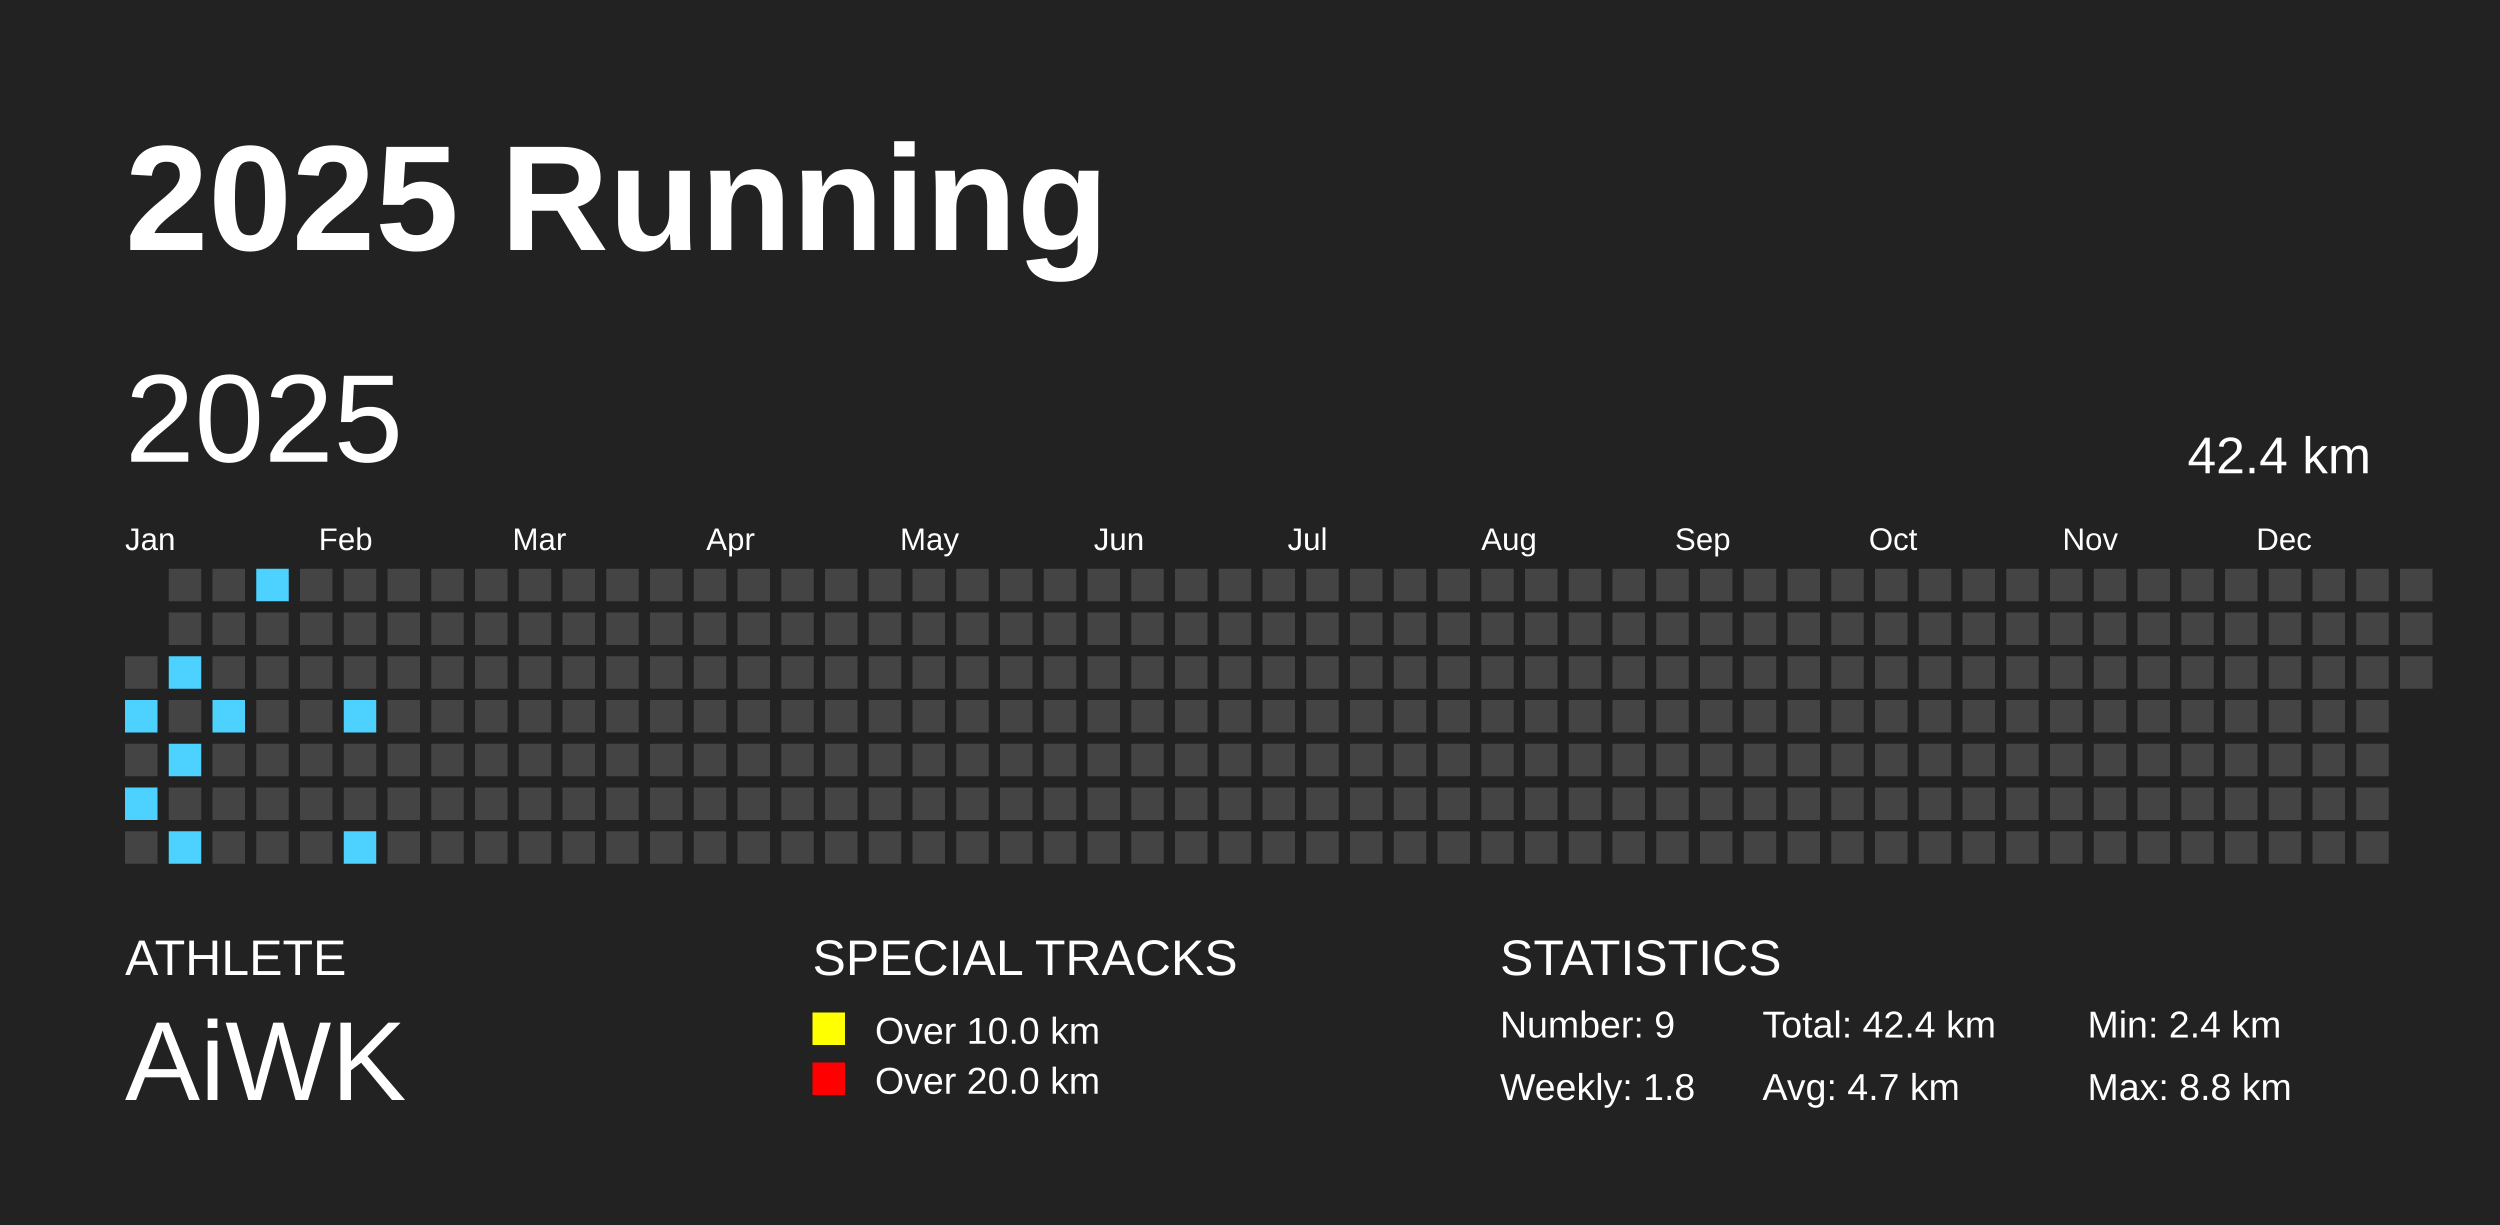
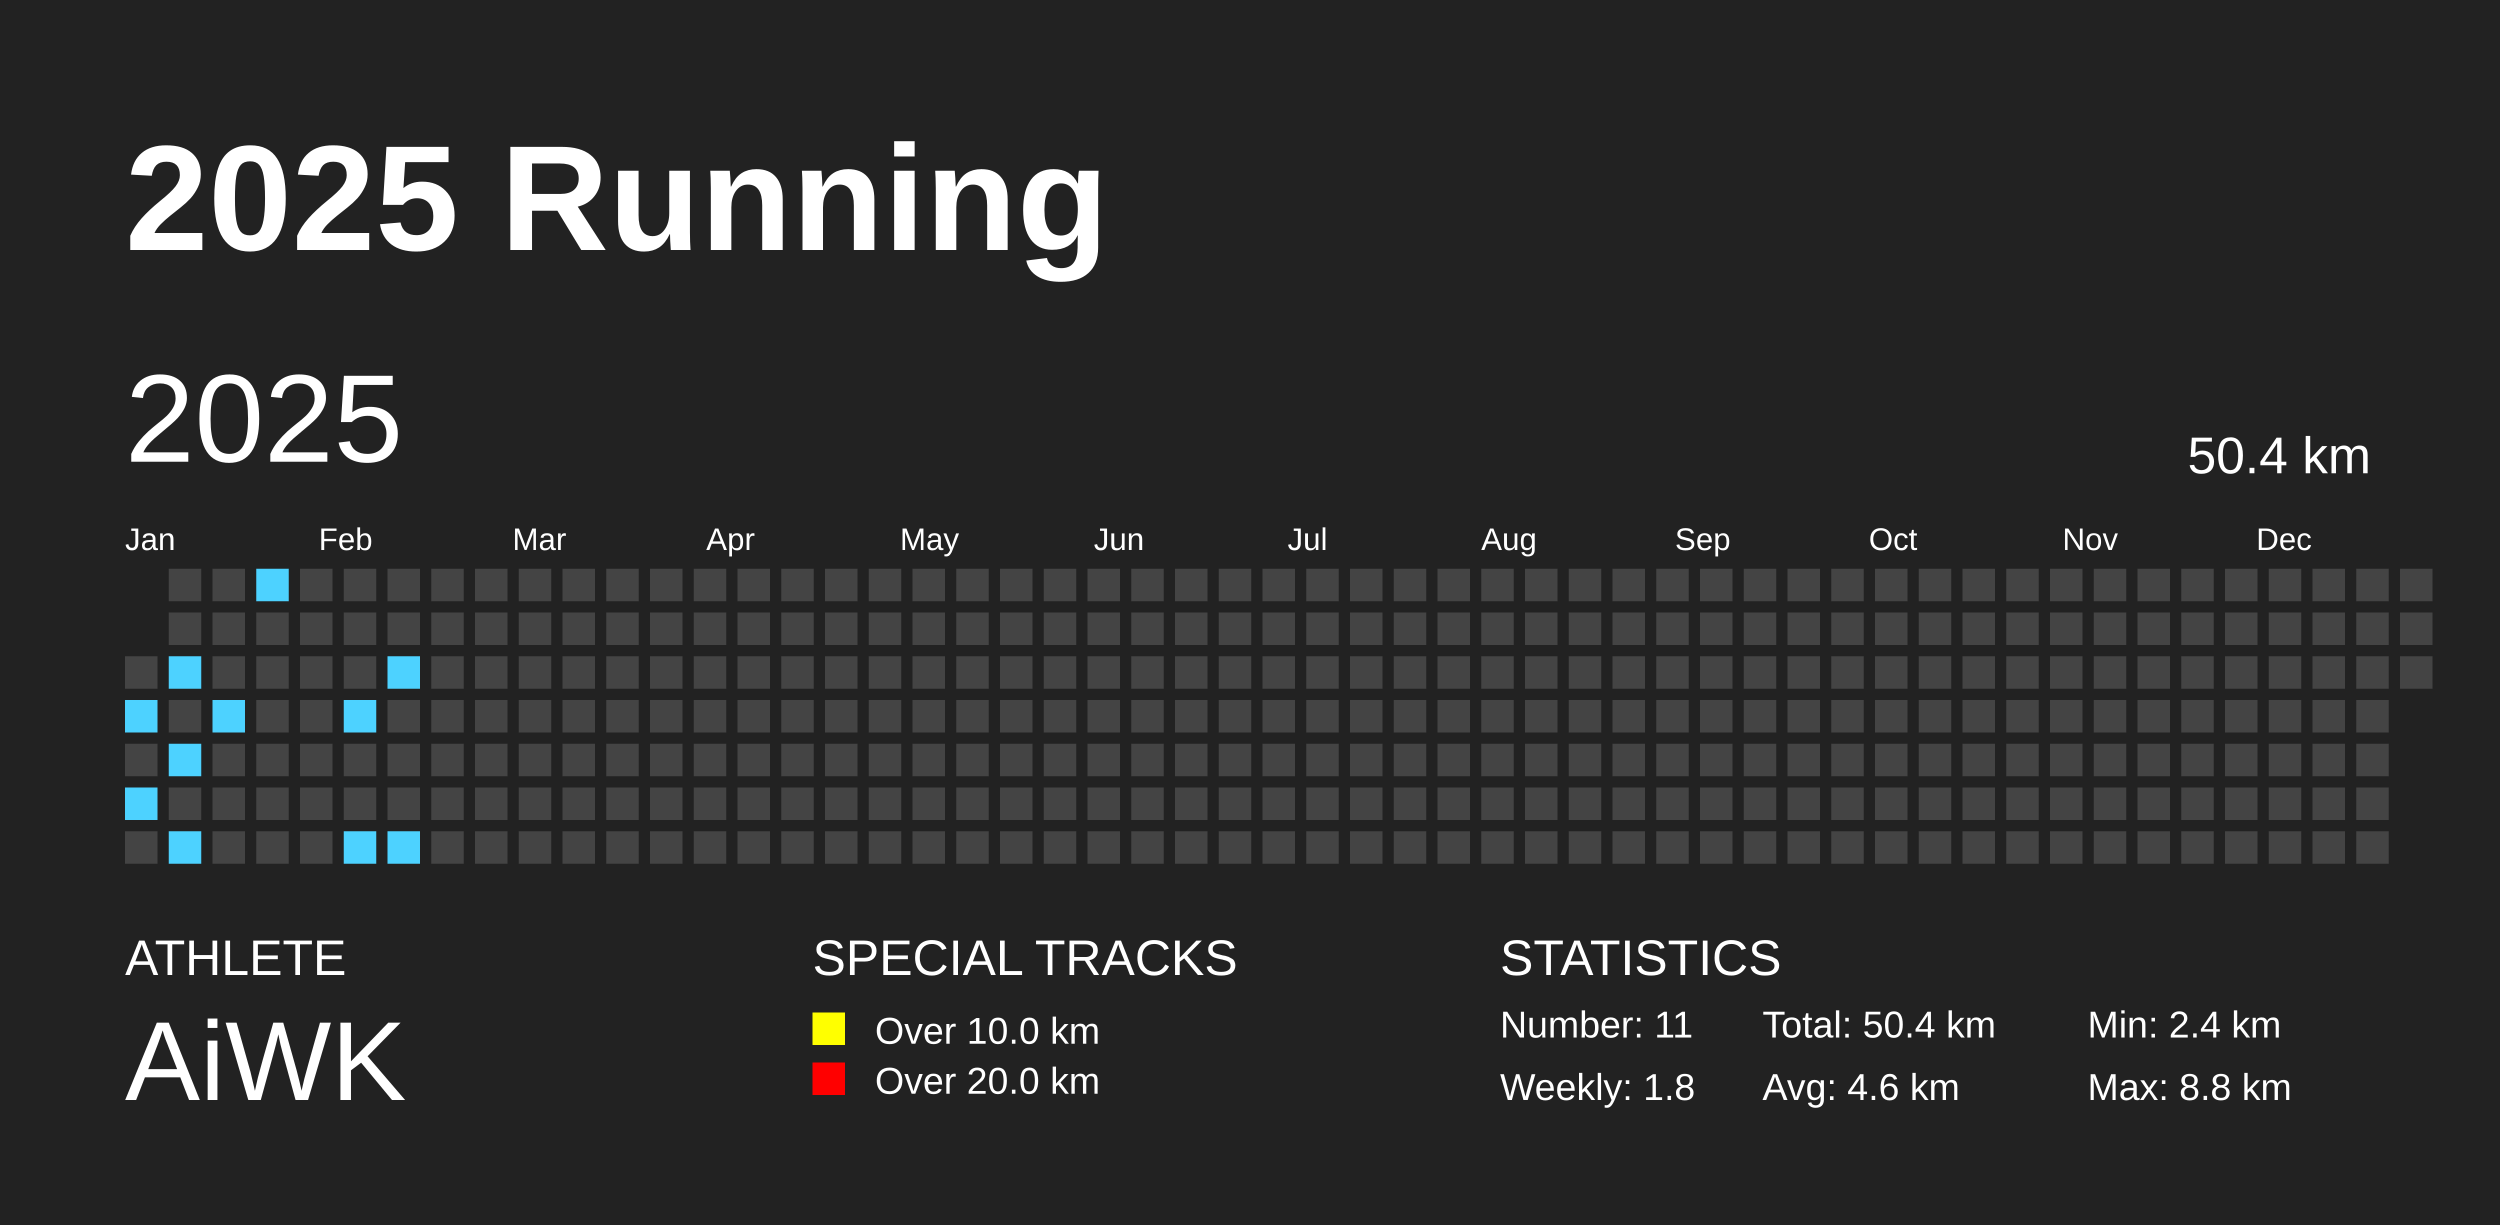
<svg xmlns="http://www.w3.org/2000/svg" baseProfile="full" height="98mm" version="1.1" viewBox="0,0,200,98" width="200mm">
  <defs />
  <rect fill="#222222" height="98" width="200" x="0" y="0" />
  <text fill="#FFFFFF" style="font-size:12px; font-family:Arial; font-weight:bold;" x="10" y="20">2025 Running</text>
  <text fill="#FFFFFF" style="font-size:4px; font-family:Arial" x="10" y="78">ATHLETE</text>
  <text fill="#FFFFFF" style="font-size:9px; font-family:Arial" x="10" y="88">AiWK</text>
  <text fill="#FFFFFF" style="font-size:4px; font-family:Arial" x="65" y="78">SPECIAL TRACKS</text>
  <rect fill="yellow" height="2.6" width="2.6" x="65" y="81" />
  <text fill="#FFFFFF" style="font-size:3px; font-family:Arial" x="70" y="83.5">Over 10.0 km</text>
  <rect fill="red" height="2.6" width="2.6" x="65" y="85" />
  <text fill="#FFFFFF" style="font-size:3px; font-family:Arial" x="70" y="87.5">Over 20.0 km</text>
  <text fill="#FFFFFF" style="font-size:4px; font-family:Arial" x="120" y="78">STATISTICS</text>
-   <text fill="#FFFFFF" style="font-size:3px; font-family:Arial" x="120" y="83">Number: 9</text>
+   <text fill="#FFFFFF" style="font-size:3px; font-family:Arial" x="120" y="83">Number: 11</text>
  <text fill="#FFFFFF" style="font-size:3px; font-family:Arial" x="120" y="88">Weekly: 1.8</text>
-   <text fill="#FFFFFF" style="font-size:3px; font-family:Arial" x="141" y="83">Total: 42.4 km</text>
-   <text fill="#FFFFFF" style="font-size:3px; font-family:Arial" x="141" y="88">Avg: 4.7 km</text>
+   <text fill="#FFFFFF" style="font-size:3px; font-family:Arial" x="141" y="83">Total: 50.4 km</text>
+   <text fill="#FFFFFF" style="font-size:3px; font-family:Arial" x="141" y="88">Avg: 4.6 km</text>
  <text fill="#FFFFFF" style="font-size:3px; font-family:Arial" x="167" y="83">Min: 2.4 km</text>
  <text fill="#FFFFFF" style="font-size:3px; font-family:Arial" x="167" y="88">Max: 8.8 km</text>
  <text dominant-baseline="hanging" fill="#FFFFFF" style="font-size:10.0px; font-family:Arial;" x="10" y="30">2025</text>
-   <text dominant-baseline="hanging" fill="#FFFFFF" style="font-size:4.125px; font-family:Arial;" x="175" y="35">42.4 km</text>
+   <text dominant-baseline="hanging" fill="#FFFFFF" style="font-size:4.125px; font-family:Arial;" x="175" y="35">50.4 km</text>
  <text fill="#FFFFFF" style="font-size:2.5px; font-family:Arial" x="10.0" y="44">Jan</text>
  <text fill="#FFFFFF" style="font-size:2.5px; font-family:Arial" x="25.5" y="44">Feb</text>
  <text fill="#FFFFFF" style="font-size:2.5px; font-family:Arial" x="41.0" y="44">Mar</text>
  <text fill="#FFFFFF" style="font-size:2.5px; font-family:Arial" x="56.5" y="44">Apr</text>
  <text fill="#FFFFFF" style="font-size:2.5px; font-family:Arial" x="72.0" y="44">May</text>
  <text fill="#FFFFFF" style="font-size:2.5px; font-family:Arial" x="87.5" y="44">Jun</text>
  <text fill="#FFFFFF" style="font-size:2.5px; font-family:Arial" x="103.0" y="44">Jul</text>
  <text fill="#FFFFFF" style="font-size:2.5px; font-family:Arial" x="118.5" y="44">Aug</text>
  <text fill="#FFFFFF" style="font-size:2.5px; font-family:Arial" x="134.0" y="44">Sep</text>
  <text fill="#FFFFFF" style="font-size:2.5px; font-family:Arial" x="149.5" y="44">Oct</text>
  <text fill="#FFFFFF" style="font-size:2.5px; font-family:Arial" x="165.0" y="44">Nov</text>
  <text fill="#FFFFFF" style="font-size:2.5px; font-family:Arial" x="180.5" y="44">Dec</text>
  <rect fill="#444444" height="2.6" width="2.6" x="10.0" y="52.5" />
  <rect fill="#4DD2FF" height="2.6" width="2.6" x="10.0" y="56.0" />
  <rect fill="#444444" height="2.6" width="2.6" x="10.0" y="59.5" />
  <rect fill="#4DD2FF" height="2.6" width="2.6" x="10.0" y="63.0" />
  <rect fill="#444444" height="2.6" width="2.6" x="10.0" y="66.5" />
  <rect fill="#444444" height="2.6" width="2.6" x="13.5" y="45.5" />
  <rect fill="#444444" height="2.6" width="2.6" x="13.5" y="49.0" />
  <rect fill="#4DD2FF" height="2.6" width="2.6" x="13.5" y="52.5" />
  <rect fill="#444444" height="2.6" width="2.6" x="13.5" y="56.0" />
  <rect fill="#4DD2FF" height="2.6" width="2.6" x="13.5" y="59.5" />
  <rect fill="#444444" height="2.6" width="2.6" x="13.5" y="63.0" />
  <rect fill="#4DD2FF" height="2.6" width="2.6" x="13.5" y="66.5" />
  <rect fill="#444444" height="2.6" width="2.6" x="17.0" y="45.5" />
  <rect fill="#444444" height="2.6" width="2.6" x="17.0" y="49.0" />
  <rect fill="#444444" height="2.6" width="2.6" x="17.0" y="52.5" />
  <rect fill="#4DD2FF" height="2.6" width="2.6" x="17.0" y="56.0" />
  <rect fill="#444444" height="2.6" width="2.6" x="17.0" y="59.5" />
  <rect fill="#444444" height="2.6" width="2.6" x="17.0" y="63.0" />
  <rect fill="#444444" height="2.6" width="2.6" x="17.0" y="66.5" />
  <rect fill="#4DD2FF" height="2.6" width="2.6" x="20.5" y="45.5" />
  <rect fill="#444444" height="2.6" width="2.6" x="20.5" y="49.0" />
  <rect fill="#444444" height="2.6" width="2.6" x="20.5" y="52.5" />
  <rect fill="#444444" height="2.6" width="2.6" x="20.5" y="56.0" />
  <rect fill="#444444" height="2.6" width="2.6" x="20.5" y="59.5" />
  <rect fill="#444444" height="2.6" width="2.6" x="20.5" y="63.0" />
  <rect fill="#444444" height="2.6" width="2.6" x="20.5" y="66.5" />
  <rect fill="#444444" height="2.6" width="2.6" x="24.0" y="45.5" />
  <rect fill="#444444" height="2.6" width="2.6" x="24.0" y="49.0" />
  <rect fill="#444444" height="2.6" width="2.6" x="24.0" y="52.5" />
  <rect fill="#444444" height="2.6" width="2.6" x="24.0" y="56.0" />
  <rect fill="#444444" height="2.6" width="2.6" x="24.0" y="59.5" />
  <rect fill="#444444" height="2.6" width="2.6" x="24.0" y="63.0" />
  <rect fill="#444444" height="2.6" width="2.6" x="24.0" y="66.5" />
  <rect fill="#444444" height="2.6" width="2.6" x="27.5" y="45.5" />
  <rect fill="#444444" height="2.6" width="2.6" x="27.5" y="49.0" />
  <rect fill="#444444" height="2.6" width="2.6" x="27.5" y="52.5" />
  <rect fill="#4DD2FF" height="2.6" width="2.6" x="27.5" y="56.0" />
  <rect fill="#444444" height="2.6" width="2.6" x="27.5" y="59.5" />
  <rect fill="#444444" height="2.6" width="2.6" x="27.5" y="63.0" />
  <rect fill="#4DD2FF" height="2.6" width="2.6" x="27.5" y="66.5" />
  <rect fill="#444444" height="2.6" width="2.6" x="31.0" y="45.5" />
  <rect fill="#444444" height="2.6" width="2.6" x="31.0" y="49.0" />
-   <rect fill="#444444" height="2.6" width="2.6" x="31.0" y="52.5" />
+   <rect fill="#4DD2FF" height="2.6" width="2.6" x="31.0" y="52.5" />
  <rect fill="#444444" height="2.6" width="2.6" x="31.0" y="56.0" />
  <rect fill="#444444" height="2.6" width="2.6" x="31.0" y="59.5" />
  <rect fill="#444444" height="2.6" width="2.6" x="31.0" y="63.0" />
-   <rect fill="#444444" height="2.6" width="2.6" x="31.0" y="66.5" />
+   <rect fill="#4DD2FF" height="2.6" width="2.6" x="31.0" y="66.5" />
  <rect fill="#444444" height="2.6" width="2.6" x="34.5" y="45.5" />
  <rect fill="#444444" height="2.6" width="2.6" x="34.5" y="49.0" />
  <rect fill="#444444" height="2.6" width="2.6" x="34.5" y="52.5" />
  <rect fill="#444444" height="2.6" width="2.6" x="34.5" y="56.0" />
  <rect fill="#444444" height="2.6" width="2.6" x="34.5" y="59.5" />
  <rect fill="#444444" height="2.6" width="2.6" x="34.5" y="63.0" />
  <rect fill="#444444" height="2.6" width="2.6" x="34.5" y="66.5" />
  <rect fill="#444444" height="2.6" width="2.6" x="38.0" y="45.5" />
  <rect fill="#444444" height="2.6" width="2.6" x="38.0" y="49.0" />
  <rect fill="#444444" height="2.6" width="2.6" x="38.0" y="52.5" />
  <rect fill="#444444" height="2.6" width="2.6" x="38.0" y="56.0" />
  <rect fill="#444444" height="2.6" width="2.6" x="38.0" y="59.5" />
  <rect fill="#444444" height="2.6" width="2.6" x="38.0" y="63.0" />
  <rect fill="#444444" height="2.6" width="2.6" x="38.0" y="66.5" />
  <rect fill="#444444" height="2.6" width="2.6" x="41.5" y="45.5" />
  <rect fill="#444444" height="2.6" width="2.6" x="41.5" y="49.0" />
  <rect fill="#444444" height="2.6" width="2.6" x="41.5" y="52.5" />
  <rect fill="#444444" height="2.6" width="2.6" x="41.5" y="56.0" />
  <rect fill="#444444" height="2.6" width="2.6" x="41.5" y="59.5" />
  <rect fill="#444444" height="2.6" width="2.6" x="41.5" y="63.0" />
  <rect fill="#444444" height="2.6" width="2.6" x="41.5" y="66.5" />
  <rect fill="#444444" height="2.6" width="2.6" x="45.0" y="45.5" />
  <rect fill="#444444" height="2.6" width="2.6" x="45.0" y="49.0" />
  <rect fill="#444444" height="2.6" width="2.6" x="45.0" y="52.5" />
  <rect fill="#444444" height="2.6" width="2.6" x="45.0" y="56.0" />
  <rect fill="#444444" height="2.6" width="2.6" x="45.0" y="59.5" />
  <rect fill="#444444" height="2.6" width="2.6" x="45.0" y="63.0" />
  <rect fill="#444444" height="2.6" width="2.6" x="45.0" y="66.5" />
  <rect fill="#444444" height="2.6" width="2.6" x="48.5" y="45.5" />
  <rect fill="#444444" height="2.6" width="2.6" x="48.5" y="49.0" />
  <rect fill="#444444" height="2.6" width="2.6" x="48.5" y="52.5" />
  <rect fill="#444444" height="2.6" width="2.6" x="48.5" y="56.0" />
  <rect fill="#444444" height="2.6" width="2.6" x="48.5" y="59.5" />
  <rect fill="#444444" height="2.6" width="2.6" x="48.5" y="63.0" />
  <rect fill="#444444" height="2.6" width="2.6" x="48.5" y="66.5" />
  <rect fill="#444444" height="2.6" width="2.6" x="52.0" y="45.5" />
  <rect fill="#444444" height="2.6" width="2.6" x="52.0" y="49.0" />
  <rect fill="#444444" height="2.6" width="2.6" x="52.0" y="52.5" />
  <rect fill="#444444" height="2.6" width="2.6" x="52.0" y="56.0" />
  <rect fill="#444444" height="2.6" width="2.6" x="52.0" y="59.5" />
  <rect fill="#444444" height="2.6" width="2.6" x="52.0" y="63.0" />
  <rect fill="#444444" height="2.6" width="2.6" x="52.0" y="66.5" />
  <rect fill="#444444" height="2.6" width="2.6" x="55.5" y="45.5" />
  <rect fill="#444444" height="2.6" width="2.6" x="55.5" y="49.0" />
  <rect fill="#444444" height="2.6" width="2.6" x="55.5" y="52.5" />
  <rect fill="#444444" height="2.6" width="2.6" x="55.5" y="56.0" />
  <rect fill="#444444" height="2.6" width="2.6" x="55.5" y="59.5" />
  <rect fill="#444444" height="2.6" width="2.6" x="55.5" y="63.0" />
  <rect fill="#444444" height="2.6" width="2.6" x="55.5" y="66.5" />
  <rect fill="#444444" height="2.6" width="2.6" x="59.0" y="45.5" />
  <rect fill="#444444" height="2.6" width="2.6" x="59.0" y="49.0" />
  <rect fill="#444444" height="2.6" width="2.6" x="59.0" y="52.5" />
  <rect fill="#444444" height="2.6" width="2.6" x="59.0" y="56.0" />
  <rect fill="#444444" height="2.6" width="2.6" x="59.0" y="59.5" />
  <rect fill="#444444" height="2.6" width="2.6" x="59.0" y="63.0" />
  <rect fill="#444444" height="2.6" width="2.6" x="59.0" y="66.5" />
  <rect fill="#444444" height="2.6" width="2.6" x="62.5" y="45.5" />
  <rect fill="#444444" height="2.6" width="2.6" x="62.5" y="49.0" />
  <rect fill="#444444" height="2.6" width="2.6" x="62.5" y="52.5" />
  <rect fill="#444444" height="2.6" width="2.6" x="62.5" y="56.0" />
  <rect fill="#444444" height="2.6" width="2.6" x="62.5" y="59.5" />
  <rect fill="#444444" height="2.6" width="2.6" x="62.5" y="63.0" />
  <rect fill="#444444" height="2.6" width="2.6" x="62.5" y="66.5" />
  <rect fill="#444444" height="2.6" width="2.6" x="66.0" y="45.5" />
  <rect fill="#444444" height="2.6" width="2.6" x="66.0" y="49.0" />
  <rect fill="#444444" height="2.6" width="2.6" x="66.0" y="52.5" />
  <rect fill="#444444" height="2.6" width="2.6" x="66.0" y="56.0" />
  <rect fill="#444444" height="2.6" width="2.6" x="66.0" y="59.5" />
  <rect fill="#444444" height="2.6" width="2.6" x="66.0" y="63.0" />
  <rect fill="#444444" height="2.6" width="2.6" x="66.0" y="66.5" />
  <rect fill="#444444" height="2.6" width="2.6" x="69.5" y="45.5" />
  <rect fill="#444444" height="2.6" width="2.6" x="69.5" y="49.0" />
  <rect fill="#444444" height="2.6" width="2.6" x="69.5" y="52.5" />
  <rect fill="#444444" height="2.6" width="2.6" x="69.5" y="56.0" />
  <rect fill="#444444" height="2.6" width="2.6" x="69.5" y="59.5" />
  <rect fill="#444444" height="2.6" width="2.6" x="69.5" y="63.0" />
  <rect fill="#444444" height="2.6" width="2.6" x="69.5" y="66.5" />
  <rect fill="#444444" height="2.6" width="2.6" x="73.0" y="45.5" />
  <rect fill="#444444" height="2.6" width="2.6" x="73.0" y="49.0" />
  <rect fill="#444444" height="2.6" width="2.6" x="73.0" y="52.5" />
  <rect fill="#444444" height="2.6" width="2.6" x="73.0" y="56.0" />
  <rect fill="#444444" height="2.6" width="2.6" x="73.0" y="59.5" />
  <rect fill="#444444" height="2.6" width="2.6" x="73.0" y="63.0" />
  <rect fill="#444444" height="2.6" width="2.6" x="73.0" y="66.5" />
  <rect fill="#444444" height="2.6" width="2.6" x="76.5" y="45.5" />
  <rect fill="#444444" height="2.6" width="2.6" x="76.5" y="49.0" />
  <rect fill="#444444" height="2.6" width="2.6" x="76.5" y="52.5" />
  <rect fill="#444444" height="2.6" width="2.6" x="76.5" y="56.0" />
  <rect fill="#444444" height="2.6" width="2.6" x="76.5" y="59.5" />
  <rect fill="#444444" height="2.6" width="2.6" x="76.5" y="63.0" />
  <rect fill="#444444" height="2.6" width="2.6" x="76.5" y="66.5" />
  <rect fill="#444444" height="2.6" width="2.6" x="80.0" y="45.5" />
  <rect fill="#444444" height="2.6" width="2.6" x="80.0" y="49.0" />
  <rect fill="#444444" height="2.6" width="2.6" x="80.0" y="52.5" />
  <rect fill="#444444" height="2.6" width="2.6" x="80.0" y="56.0" />
  <rect fill="#444444" height="2.6" width="2.6" x="80.0" y="59.5" />
  <rect fill="#444444" height="2.6" width="2.6" x="80.0" y="63.0" />
  <rect fill="#444444" height="2.6" width="2.6" x="80.0" y="66.5" />
  <rect fill="#444444" height="2.6" width="2.6" x="83.5" y="45.5" />
  <rect fill="#444444" height="2.6" width="2.6" x="83.5" y="49.0" />
  <rect fill="#444444" height="2.6" width="2.6" x="83.5" y="52.5" />
  <rect fill="#444444" height="2.6" width="2.6" x="83.5" y="56.0" />
  <rect fill="#444444" height="2.6" width="2.6" x="83.5" y="59.5" />
  <rect fill="#444444" height="2.6" width="2.6" x="83.5" y="63.0" />
  <rect fill="#444444" height="2.6" width="2.6" x="83.5" y="66.5" />
  <rect fill="#444444" height="2.6" width="2.6" x="87.0" y="45.5" />
  <rect fill="#444444" height="2.6" width="2.6" x="87.0" y="49.0" />
  <rect fill="#444444" height="2.6" width="2.6" x="87.0" y="52.5" />
  <rect fill="#444444" height="2.6" width="2.6" x="87.0" y="56.0" />
  <rect fill="#444444" height="2.6" width="2.6" x="87.0" y="59.5" />
  <rect fill="#444444" height="2.6" width="2.6" x="87.0" y="63.0" />
  <rect fill="#444444" height="2.6" width="2.6" x="87.0" y="66.5" />
  <rect fill="#444444" height="2.6" width="2.6" x="90.5" y="45.5" />
  <rect fill="#444444" height="2.6" width="2.6" x="90.5" y="49.0" />
  <rect fill="#444444" height="2.6" width="2.6" x="90.5" y="52.5" />
  <rect fill="#444444" height="2.6" width="2.6" x="90.5" y="56.0" />
  <rect fill="#444444" height="2.6" width="2.6" x="90.5" y="59.5" />
  <rect fill="#444444" height="2.6" width="2.6" x="90.5" y="63.0" />
  <rect fill="#444444" height="2.6" width="2.6" x="90.5" y="66.5" />
  <rect fill="#444444" height="2.6" width="2.6" x="94.0" y="45.5" />
  <rect fill="#444444" height="2.6" width="2.6" x="94.0" y="49.0" />
  <rect fill="#444444" height="2.6" width="2.6" x="94.0" y="52.5" />
  <rect fill="#444444" height="2.6" width="2.6" x="94.0" y="56.0" />
  <rect fill="#444444" height="2.6" width="2.6" x="94.0" y="59.5" />
  <rect fill="#444444" height="2.6" width="2.6" x="94.0" y="63.0" />
  <rect fill="#444444" height="2.6" width="2.6" x="94.0" y="66.5" />
  <rect fill="#444444" height="2.6" width="2.6" x="97.5" y="45.5" />
  <rect fill="#444444" height="2.6" width="2.6" x="97.5" y="49.0" />
  <rect fill="#444444" height="2.6" width="2.6" x="97.5" y="52.5" />
  <rect fill="#444444" height="2.6" width="2.6" x="97.5" y="56.0" />
  <rect fill="#444444" height="2.6" width="2.6" x="97.5" y="59.5" />
  <rect fill="#444444" height="2.6" width="2.6" x="97.5" y="63.0" />
  <rect fill="#444444" height="2.6" width="2.6" x="97.5" y="66.5" />
  <rect fill="#444444" height="2.6" width="2.6" x="101.0" y="45.5" />
  <rect fill="#444444" height="2.6" width="2.6" x="101.0" y="49.0" />
  <rect fill="#444444" height="2.6" width="2.6" x="101.0" y="52.5" />
  <rect fill="#444444" height="2.6" width="2.6" x="101.0" y="56.0" />
  <rect fill="#444444" height="2.6" width="2.6" x="101.0" y="59.5" />
  <rect fill="#444444" height="2.6" width="2.6" x="101.0" y="63.0" />
  <rect fill="#444444" height="2.6" width="2.6" x="101.0" y="66.5" />
  <rect fill="#444444" height="2.6" width="2.6" x="104.5" y="45.5" />
  <rect fill="#444444" height="2.6" width="2.6" x="104.5" y="49.0" />
  <rect fill="#444444" height="2.6" width="2.6" x="104.5" y="52.5" />
  <rect fill="#444444" height="2.6" width="2.6" x="104.5" y="56.0" />
  <rect fill="#444444" height="2.6" width="2.6" x="104.5" y="59.5" />
  <rect fill="#444444" height="2.6" width="2.6" x="104.5" y="63.0" />
  <rect fill="#444444" height="2.6" width="2.6" x="104.5" y="66.5" />
  <rect fill="#444444" height="2.6" width="2.6" x="108.0" y="45.5" />
  <rect fill="#444444" height="2.6" width="2.6" x="108.0" y="49.0" />
  <rect fill="#444444" height="2.6" width="2.6" x="108.0" y="52.5" />
  <rect fill="#444444" height="2.6" width="2.6" x="108.0" y="56.0" />
  <rect fill="#444444" height="2.6" width="2.6" x="108.0" y="59.5" />
  <rect fill="#444444" height="2.6" width="2.6" x="108.0" y="63.0" />
  <rect fill="#444444" height="2.6" width="2.6" x="108.0" y="66.5" />
  <rect fill="#444444" height="2.6" width="2.6" x="111.5" y="45.5" />
  <rect fill="#444444" height="2.6" width="2.6" x="111.5" y="49.0" />
  <rect fill="#444444" height="2.6" width="2.6" x="111.5" y="52.5" />
  <rect fill="#444444" height="2.6" width="2.6" x="111.5" y="56.0" />
  <rect fill="#444444" height="2.6" width="2.6" x="111.5" y="59.5" />
  <rect fill="#444444" height="2.6" width="2.6" x="111.5" y="63.0" />
  <rect fill="#444444" height="2.6" width="2.6" x="111.5" y="66.5" />
  <rect fill="#444444" height="2.6" width="2.6" x="115.0" y="45.5" />
  <rect fill="#444444" height="2.6" width="2.6" x="115.0" y="49.0" />
  <rect fill="#444444" height="2.6" width="2.6" x="115.0" y="52.5" />
  <rect fill="#444444" height="2.6" width="2.6" x="115.0" y="56.0" />
  <rect fill="#444444" height="2.6" width="2.6" x="115.0" y="59.5" />
  <rect fill="#444444" height="2.6" width="2.6" x="115.0" y="63.0" />
  <rect fill="#444444" height="2.6" width="2.6" x="115.0" y="66.5" />
  <rect fill="#444444" height="2.6" width="2.6" x="118.5" y="45.5" />
  <rect fill="#444444" height="2.6" width="2.6" x="118.5" y="49.0" />
  <rect fill="#444444" height="2.6" width="2.6" x="118.5" y="52.5" />
  <rect fill="#444444" height="2.6" width="2.6" x="118.5" y="56.0" />
  <rect fill="#444444" height="2.6" width="2.6" x="118.5" y="59.5" />
  <rect fill="#444444" height="2.6" width="2.6" x="118.5" y="63.0" />
  <rect fill="#444444" height="2.6" width="2.6" x="118.5" y="66.5" />
  <rect fill="#444444" height="2.6" width="2.6" x="122.0" y="45.5" />
  <rect fill="#444444" height="2.6" width="2.6" x="122.0" y="49.0" />
  <rect fill="#444444" height="2.6" width="2.6" x="122.0" y="52.5" />
  <rect fill="#444444" height="2.6" width="2.6" x="122.0" y="56.0" />
  <rect fill="#444444" height="2.6" width="2.6" x="122.0" y="59.5" />
  <rect fill="#444444" height="2.6" width="2.6" x="122.0" y="63.0" />
  <rect fill="#444444" height="2.6" width="2.6" x="122.0" y="66.5" />
  <rect fill="#444444" height="2.6" width="2.6" x="125.5" y="45.5" />
  <rect fill="#444444" height="2.6" width="2.6" x="125.5" y="49.0" />
  <rect fill="#444444" height="2.6" width="2.6" x="125.5" y="52.5" />
  <rect fill="#444444" height="2.6" width="2.6" x="125.5" y="56.0" />
  <rect fill="#444444" height="2.6" width="2.6" x="125.5" y="59.5" />
  <rect fill="#444444" height="2.6" width="2.6" x="125.5" y="63.0" />
  <rect fill="#444444" height="2.6" width="2.6" x="125.5" y="66.5" />
  <rect fill="#444444" height="2.6" width="2.6" x="129.0" y="45.5" />
  <rect fill="#444444" height="2.6" width="2.6" x="129.0" y="49.0" />
  <rect fill="#444444" height="2.6" width="2.6" x="129.0" y="52.5" />
  <rect fill="#444444" height="2.6" width="2.6" x="129.0" y="56.0" />
  <rect fill="#444444" height="2.6" width="2.6" x="129.0" y="59.5" />
  <rect fill="#444444" height="2.6" width="2.6" x="129.0" y="63.0" />
  <rect fill="#444444" height="2.6" width="2.6" x="129.0" y="66.5" />
  <rect fill="#444444" height="2.6" width="2.6" x="132.5" y="45.5" />
  <rect fill="#444444" height="2.6" width="2.6" x="132.5" y="49.0" />
  <rect fill="#444444" height="2.6" width="2.6" x="132.5" y="52.5" />
  <rect fill="#444444" height="2.6" width="2.6" x="132.5" y="56.0" />
  <rect fill="#444444" height="2.6" width="2.6" x="132.5" y="59.5" />
  <rect fill="#444444" height="2.6" width="2.6" x="132.5" y="63.0" />
  <rect fill="#444444" height="2.6" width="2.6" x="132.5" y="66.5" />
  <rect fill="#444444" height="2.6" width="2.6" x="136.0" y="45.5" />
  <rect fill="#444444" height="2.6" width="2.6" x="136.0" y="49.0" />
  <rect fill="#444444" height="2.6" width="2.6" x="136.0" y="52.5" />
  <rect fill="#444444" height="2.6" width="2.6" x="136.0" y="56.0" />
  <rect fill="#444444" height="2.6" width="2.6" x="136.0" y="59.5" />
  <rect fill="#444444" height="2.6" width="2.6" x="136.0" y="63.0" />
  <rect fill="#444444" height="2.6" width="2.6" x="136.0" y="66.5" />
  <rect fill="#444444" height="2.6" width="2.6" x="139.5" y="45.5" />
  <rect fill="#444444" height="2.6" width="2.6" x="139.5" y="49.0" />
  <rect fill="#444444" height="2.6" width="2.6" x="139.5" y="52.5" />
  <rect fill="#444444" height="2.6" width="2.6" x="139.5" y="56.0" />
  <rect fill="#444444" height="2.6" width="2.6" x="139.5" y="59.5" />
  <rect fill="#444444" height="2.6" width="2.6" x="139.5" y="63.0" />
  <rect fill="#444444" height="2.6" width="2.6" x="139.5" y="66.5" />
  <rect fill="#444444" height="2.6" width="2.6" x="143.0" y="45.5" />
  <rect fill="#444444" height="2.6" width="2.6" x="143.0" y="49.0" />
  <rect fill="#444444" height="2.6" width="2.6" x="143.0" y="52.5" />
  <rect fill="#444444" height="2.6" width="2.6" x="143.0" y="56.0" />
  <rect fill="#444444" height="2.6" width="2.6" x="143.0" y="59.5" />
  <rect fill="#444444" height="2.6" width="2.6" x="143.0" y="63.0" />
  <rect fill="#444444" height="2.6" width="2.6" x="143.0" y="66.5" />
  <rect fill="#444444" height="2.6" width="2.6" x="146.5" y="45.5" />
  <rect fill="#444444" height="2.6" width="2.6" x="146.5" y="49.0" />
  <rect fill="#444444" height="2.6" width="2.6" x="146.5" y="52.5" />
  <rect fill="#444444" height="2.6" width="2.6" x="146.5" y="56.0" />
  <rect fill="#444444" height="2.6" width="2.6" x="146.5" y="59.5" />
  <rect fill="#444444" height="2.6" width="2.6" x="146.5" y="63.0" />
  <rect fill="#444444" height="2.6" width="2.6" x="146.5" y="66.5" />
  <rect fill="#444444" height="2.6" width="2.6" x="150.0" y="45.5" />
  <rect fill="#444444" height="2.6" width="2.6" x="150.0" y="49.0" />
  <rect fill="#444444" height="2.6" width="2.6" x="150.0" y="52.5" />
  <rect fill="#444444" height="2.6" width="2.6" x="150.0" y="56.0" />
  <rect fill="#444444" height="2.6" width="2.6" x="150.0" y="59.5" />
  <rect fill="#444444" height="2.6" width="2.6" x="150.0" y="63.0" />
  <rect fill="#444444" height="2.6" width="2.6" x="150.0" y="66.5" />
  <rect fill="#444444" height="2.6" width="2.6" x="153.5" y="45.5" />
  <rect fill="#444444" height="2.6" width="2.6" x="153.5" y="49.0" />
  <rect fill="#444444" height="2.6" width="2.6" x="153.5" y="52.5" />
  <rect fill="#444444" height="2.6" width="2.6" x="153.5" y="56.0" />
  <rect fill="#444444" height="2.6" width="2.6" x="153.5" y="59.5" />
  <rect fill="#444444" height="2.6" width="2.6" x="153.5" y="63.0" />
  <rect fill="#444444" height="2.6" width="2.6" x="153.5" y="66.5" />
  <rect fill="#444444" height="2.6" width="2.6" x="157.0" y="45.5" />
  <rect fill="#444444" height="2.6" width="2.6" x="157.0" y="49.0" />
  <rect fill="#444444" height="2.6" width="2.6" x="157.0" y="52.5" />
  <rect fill="#444444" height="2.6" width="2.6" x="157.0" y="56.0" />
  <rect fill="#444444" height="2.6" width="2.6" x="157.0" y="59.5" />
  <rect fill="#444444" height="2.6" width="2.6" x="157.0" y="63.0" />
  <rect fill="#444444" height="2.6" width="2.6" x="157.0" y="66.5" />
  <rect fill="#444444" height="2.6" width="2.6" x="160.5" y="45.5" />
  <rect fill="#444444" height="2.6" width="2.6" x="160.5" y="49.0" />
  <rect fill="#444444" height="2.6" width="2.6" x="160.5" y="52.5" />
  <rect fill="#444444" height="2.6" width="2.6" x="160.5" y="56.0" />
  <rect fill="#444444" height="2.6" width="2.6" x="160.5" y="59.5" />
  <rect fill="#444444" height="2.6" width="2.6" x="160.5" y="63.0" />
  <rect fill="#444444" height="2.6" width="2.6" x="160.5" y="66.5" />
  <rect fill="#444444" height="2.6" width="2.6" x="164.0" y="45.5" />
  <rect fill="#444444" height="2.6" width="2.6" x="164.0" y="49.0" />
  <rect fill="#444444" height="2.6" width="2.6" x="164.0" y="52.5" />
  <rect fill="#444444" height="2.6" width="2.6" x="164.0" y="56.0" />
  <rect fill="#444444" height="2.6" width="2.6" x="164.0" y="59.5" />
  <rect fill="#444444" height="2.6" width="2.6" x="164.0" y="63.0" />
  <rect fill="#444444" height="2.6" width="2.6" x="164.0" y="66.5" />
  <rect fill="#444444" height="2.6" width="2.6" x="167.5" y="45.5" />
  <rect fill="#444444" height="2.6" width="2.6" x="167.5" y="49.0" />
  <rect fill="#444444" height="2.6" width="2.6" x="167.5" y="52.5" />
  <rect fill="#444444" height="2.6" width="2.6" x="167.5" y="56.0" />
  <rect fill="#444444" height="2.6" width="2.6" x="167.5" y="59.5" />
  <rect fill="#444444" height="2.6" width="2.6" x="167.5" y="63.0" />
  <rect fill="#444444" height="2.6" width="2.6" x="167.5" y="66.5" />
  <rect fill="#444444" height="2.6" width="2.6" x="171.0" y="45.5" />
  <rect fill="#444444" height="2.6" width="2.6" x="171.0" y="49.0" />
  <rect fill="#444444" height="2.6" width="2.6" x="171.0" y="52.5" />
  <rect fill="#444444" height="2.6" width="2.6" x="171.0" y="56.0" />
  <rect fill="#444444" height="2.6" width="2.6" x="171.0" y="59.5" />
  <rect fill="#444444" height="2.6" width="2.6" x="171.0" y="63.0" />
  <rect fill="#444444" height="2.6" width="2.6" x="171.0" y="66.5" />
  <rect fill="#444444" height="2.6" width="2.6" x="174.5" y="45.5" />
  <rect fill="#444444" height="2.6" width="2.6" x="174.5" y="49.0" />
  <rect fill="#444444" height="2.6" width="2.6" x="174.5" y="52.5" />
  <rect fill="#444444" height="2.6" width="2.6" x="174.5" y="56.0" />
  <rect fill="#444444" height="2.6" width="2.6" x="174.5" y="59.5" />
  <rect fill="#444444" height="2.6" width="2.6" x="174.5" y="63.0" />
  <rect fill="#444444" height="2.6" width="2.6" x="174.5" y="66.5" />
  <rect fill="#444444" height="2.6" width="2.6" x="178.0" y="45.5" />
  <rect fill="#444444" height="2.6" width="2.6" x="178.0" y="49.0" />
  <rect fill="#444444" height="2.6" width="2.6" x="178.0" y="52.5" />
  <rect fill="#444444" height="2.6" width="2.6" x="178.0" y="56.0" />
  <rect fill="#444444" height="2.6" width="2.6" x="178.0" y="59.5" />
  <rect fill="#444444" height="2.6" width="2.6" x="178.0" y="63.0" />
  <rect fill="#444444" height="2.6" width="2.6" x="178.0" y="66.5" />
  <rect fill="#444444" height="2.6" width="2.6" x="181.5" y="45.5" />
  <rect fill="#444444" height="2.6" width="2.6" x="181.5" y="49.0" />
  <rect fill="#444444" height="2.6" width="2.6" x="181.5" y="52.5" />
  <rect fill="#444444" height="2.6" width="2.6" x="181.5" y="56.0" />
  <rect fill="#444444" height="2.6" width="2.6" x="181.5" y="59.5" />
  <rect fill="#444444" height="2.6" width="2.6" x="181.5" y="63.0" />
  <rect fill="#444444" height="2.6" width="2.6" x="181.5" y="66.5" />
  <rect fill="#444444" height="2.6" width="2.6" x="185.0" y="45.5" />
  <rect fill="#444444" height="2.6" width="2.6" x="185.0" y="49.0" />
  <rect fill="#444444" height="2.6" width="2.6" x="185.0" y="52.5" />
  <rect fill="#444444" height="2.6" width="2.6" x="185.0" y="56.0" />
  <rect fill="#444444" height="2.6" width="2.6" x="185.0" y="59.5" />
  <rect fill="#444444" height="2.6" width="2.6" x="185.0" y="63.0" />
  <rect fill="#444444" height="2.6" width="2.6" x="185.0" y="66.5" />
  <rect fill="#444444" height="2.6" width="2.6" x="188.5" y="45.5" />
  <rect fill="#444444" height="2.6" width="2.6" x="188.5" y="49.0" />
  <rect fill="#444444" height="2.6" width="2.6" x="188.5" y="52.5" />
  <rect fill="#444444" height="2.6" width="2.6" x="188.5" y="56.0" />
  <rect fill="#444444" height="2.6" width="2.6" x="188.5" y="59.5" />
  <rect fill="#444444" height="2.6" width="2.6" x="188.5" y="63.0" />
  <rect fill="#444444" height="2.6" width="2.6" x="188.5" y="66.5" />
  <rect fill="#444444" height="2.6" width="2.6" x="192.0" y="45.5" />
  <rect fill="#444444" height="2.6" width="2.6" x="192.0" y="49.0" />
  <rect fill="#444444" height="2.6" width="2.6" x="192.0" y="52.5" />
</svg>
